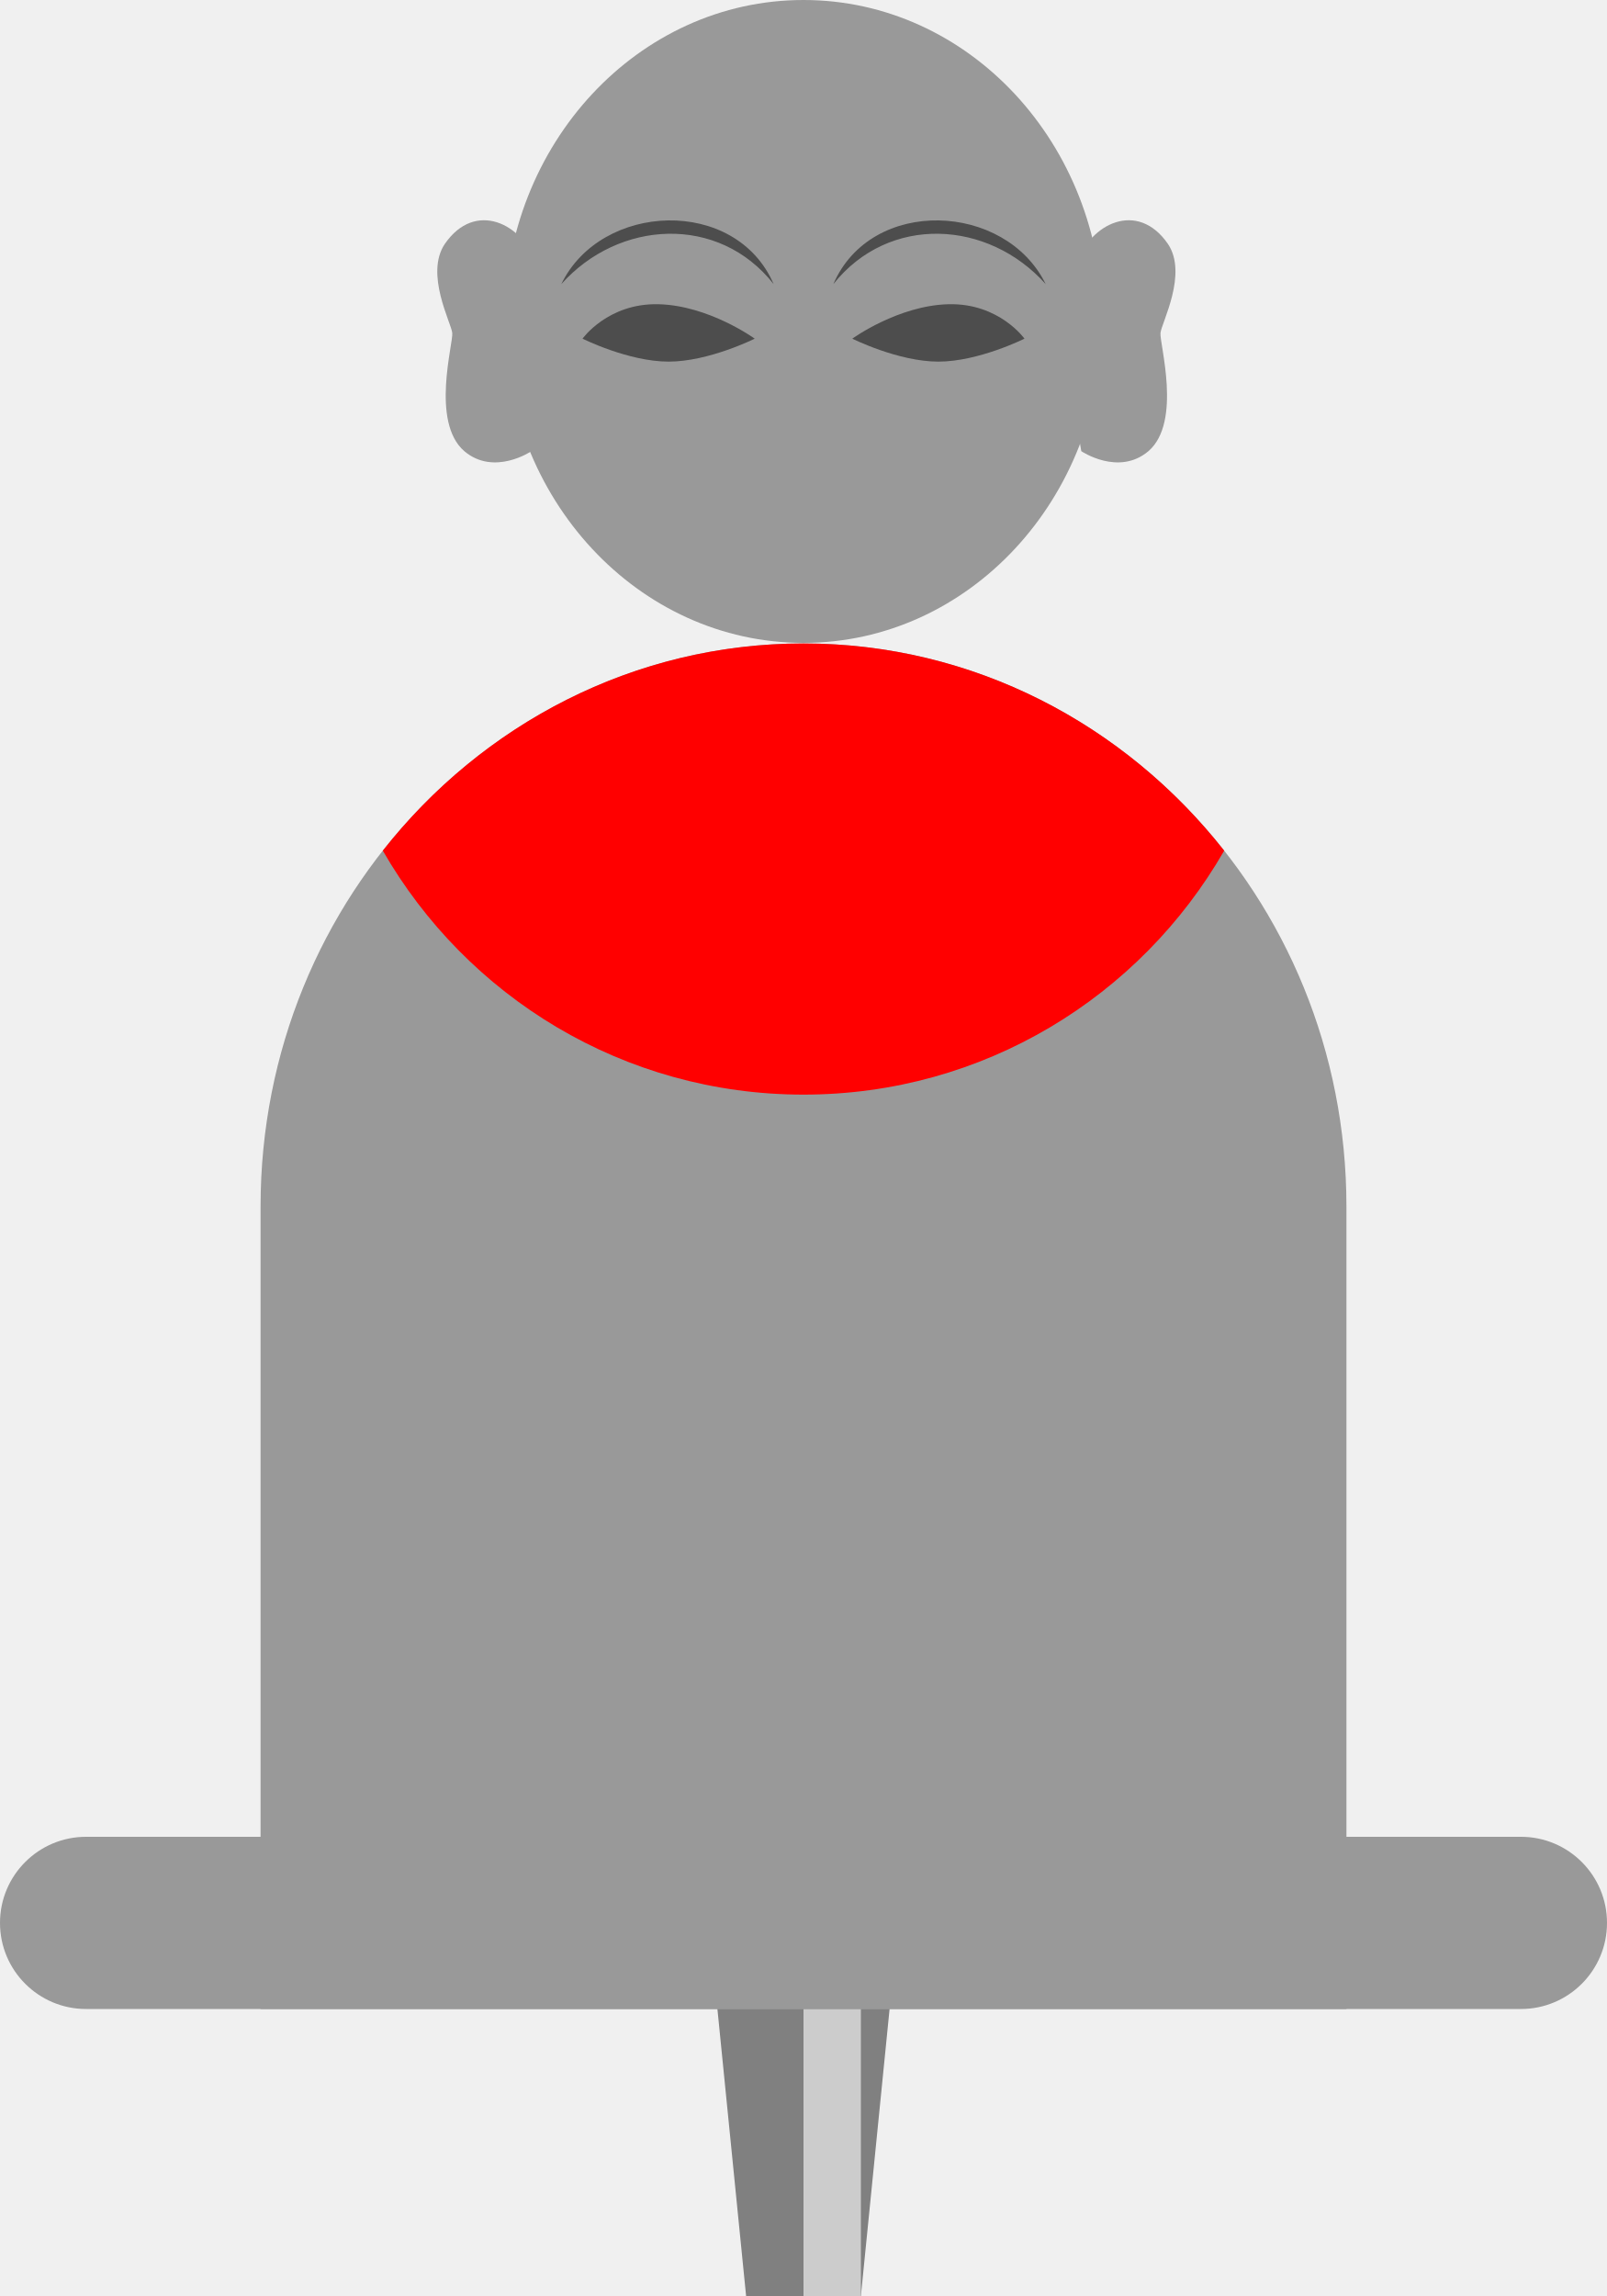
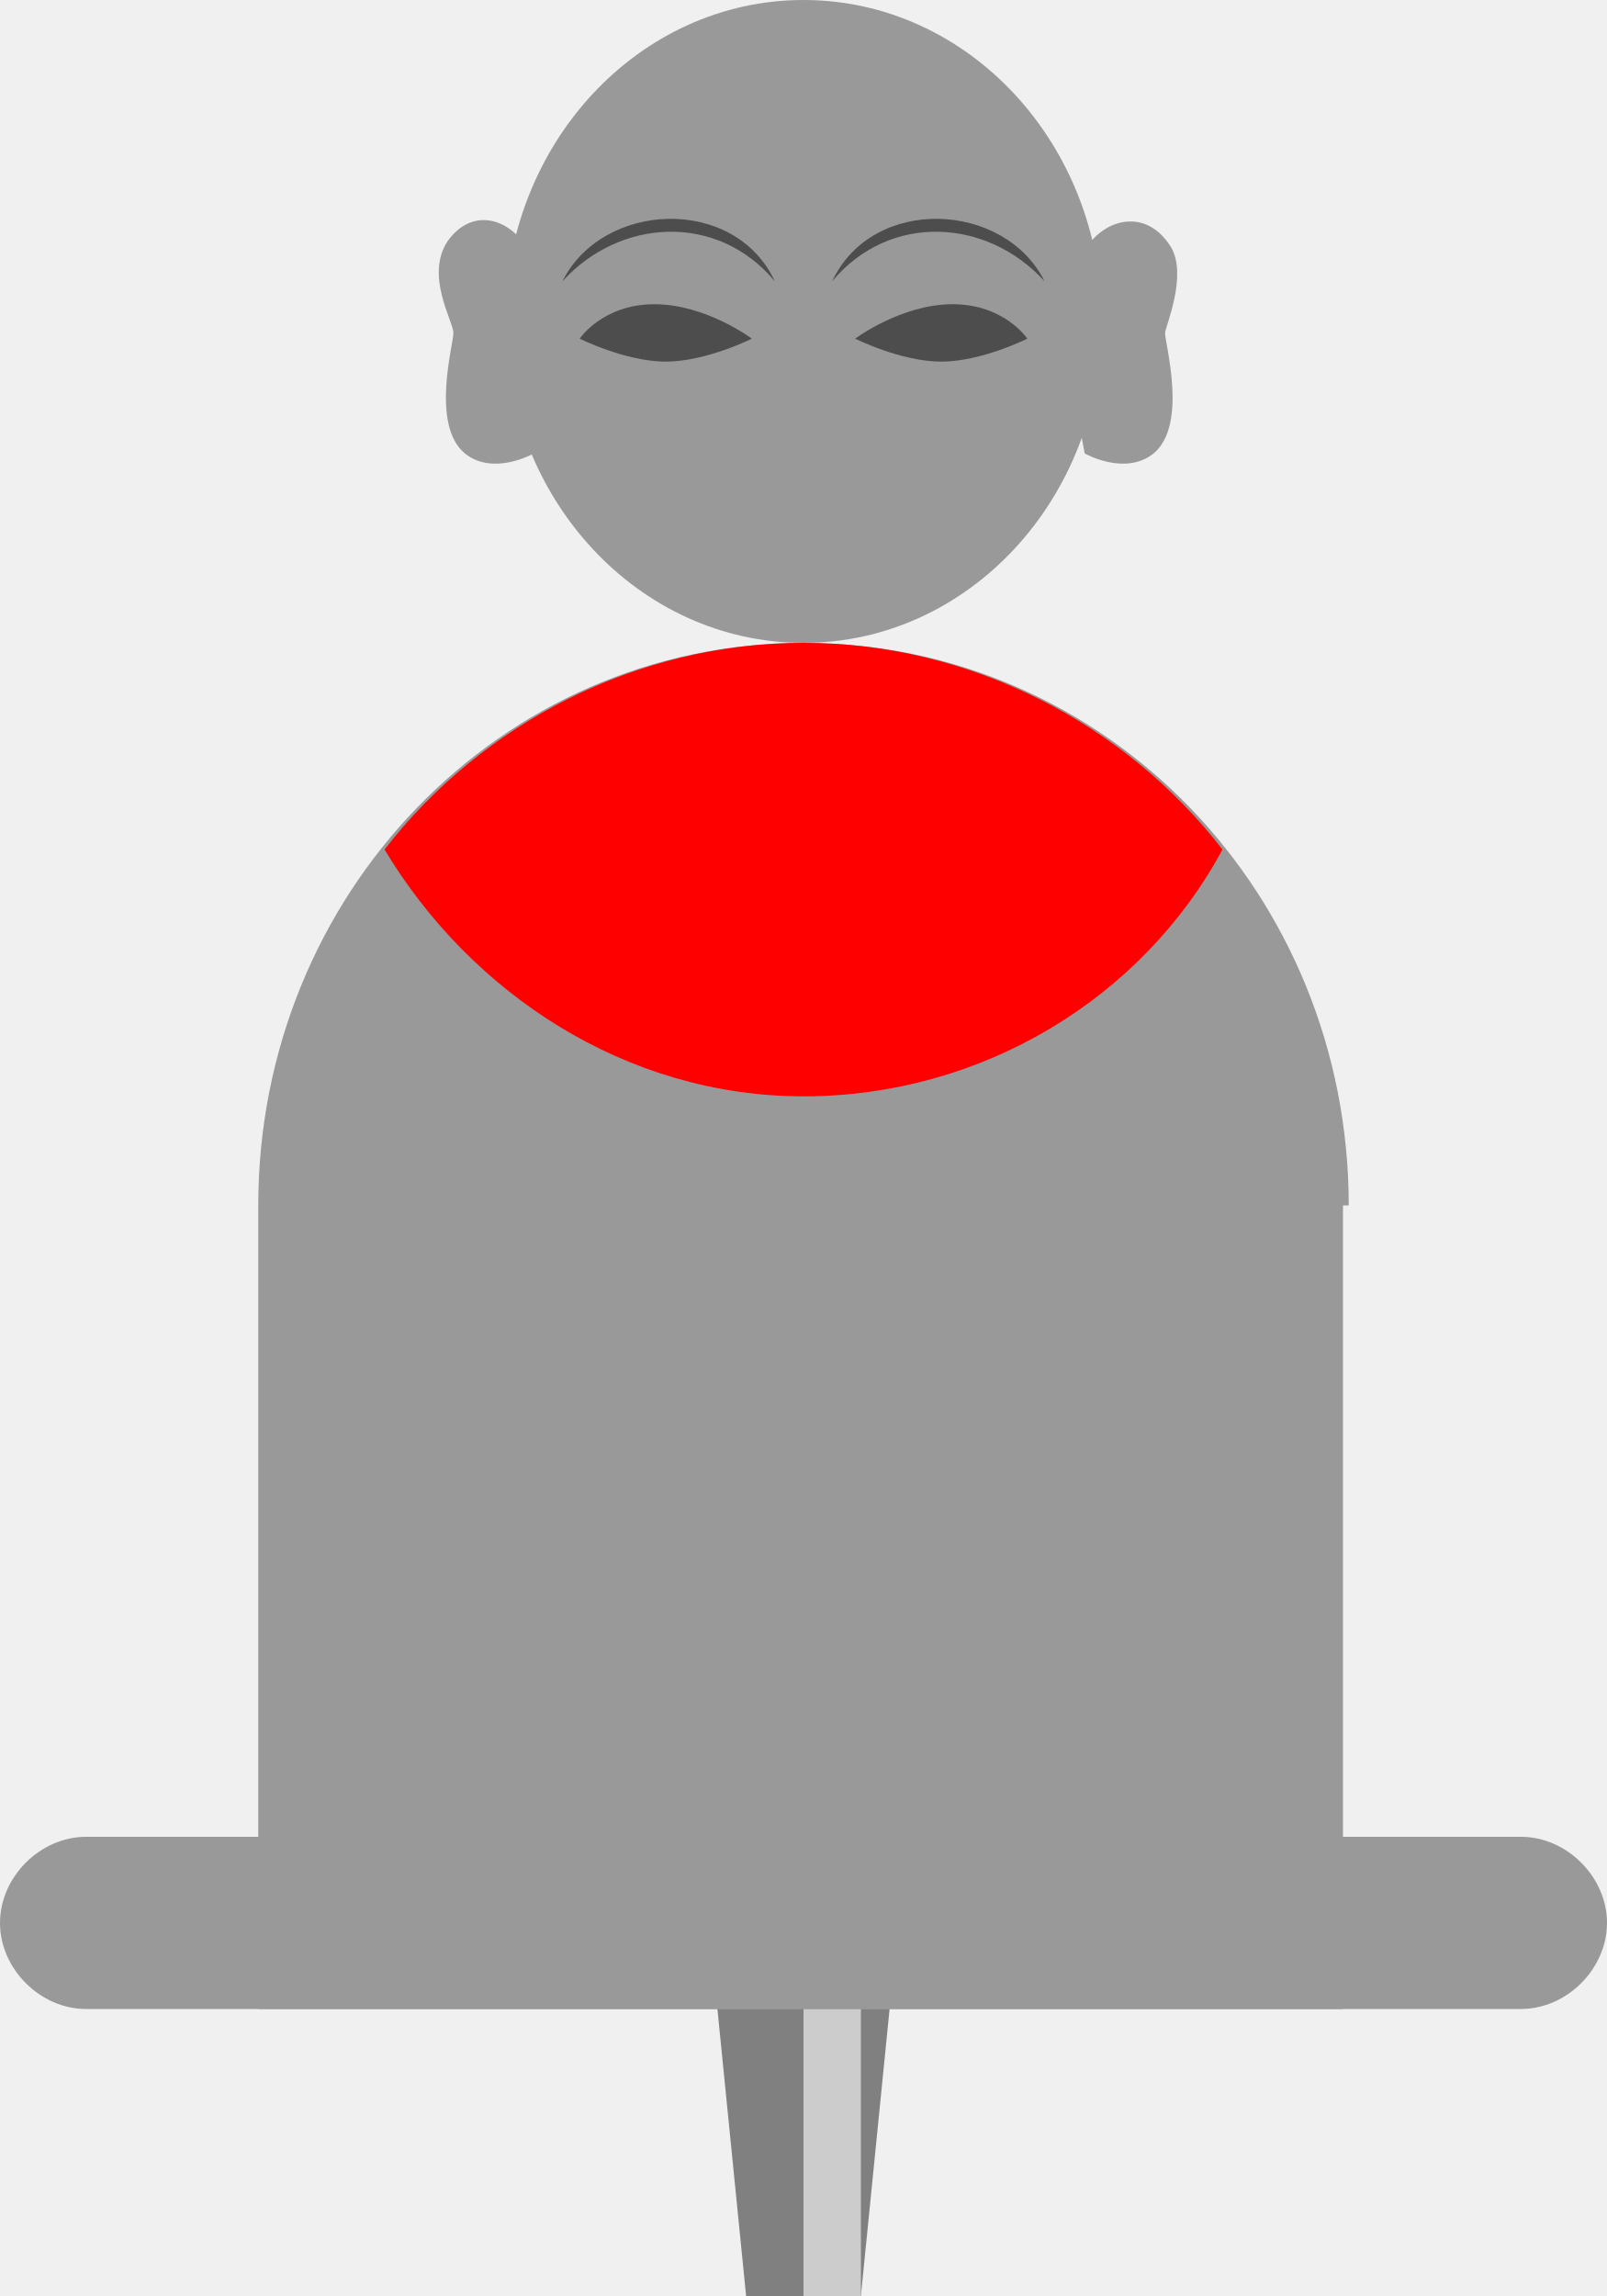
- <svg xmlns="http://www.w3.org/2000/svg" viewBox="0 0 28 40">
-   <defs>
-     <style>
-       .cls-1 {
-         fill: #4d4d4d;
-       }
- 
-       .cls-2 {
-         fill: gray;
-       }
- 
-       .cls-3 {
-         fill: #999;
-       }
- 
-       .cls-4 {
-         fill: #ccc;
-       }
- 
-       .cls-5 {
-         fill: red;
-       }
-     </style>
-   </defs>
-   <g id="_ピン" data-name="ピン">
-     <g id="_ピン-2" data-name="ピン">
-       <rect class="cls-2" x="12" y="20" width="4" height="10" />
-       <polygon class="cls-2" points="15 40 13 40 12 30 16 30 15 40" />
-       <rect class="cls-4" x="14" y="20" width="1" height="20" />
+ <svg xmlns="http://www.w3.org/2000/svg" version="1.1" x="0px" y="0px" viewBox="0 0 28 40" style="enable-background:new 0 0 28 40;" xml:space="preserve">
+   <style type="text/css">
+ 	.st0{display:none;}
+ 	.st1{fill:#808080;}
+ 	.st2{fill:#CCCCCC;}
+ 	.st3{fill:#999999;}
+ 	.st4{fill:#FF0000;}
+ 	.st5{fill:#4D4D4D;}
+ 	.st6{fill:#1B1464;}
+ 	.st7{fill:#FFFFFF;}
+ 	.st8{fill:#2E3192;}
+ 	.st9{opacity:0.3;fill:#FFFFFF;}
+ 	.st10{fill:#FFCE00;}
+ 	.st11{fill:#F2F2F2;}
+ </style>
+   <g id="ガイド" class="st0">
+ </g>
+   <g id="ピン_00000088842173266805817450000003284342926343756201_">
+     <g id="ピン">
+       <rect x="12" y="20" class="st1" width="4" height="10" />
+       <polygon class="st1" points="15,40 13,40 12,30 16,30   " />
+       <rect x="14" y="20" class="st2" width="1" height="20" />
    </g>
  </g>
-   <g id="_ノーマル" data-name="ノーマル">
+   <g id="ノーマル">
    <g>
-       <rect id="_土台" data-name="土台" class="cls-3" x="0" y="32" width="28" height="3" rx="1.5" ry="1.5" />
-       <ellipse id="_顔" data-name="顔" class="cls-3" cx="14" cy="5.6" rx="5.21" ry="5.6" />
-       <path id="_胴" data-name="胴" class="cls-3" d="M23.46,21.02c0-5.42-4.24-9.81-9.46-9.81S4.54,15.6,4.54,21.02c0,.02,0,.03,0,.05h0v13.93H23.46v-13.93h0s0-.03,0-.05Z" />
-       <path id="_右耳" data-name="右耳" class="cls-3" d="M9.34,4.59c-.23-.69-1.06-1.11-1.59-.34-.35,.52,.11,1.37,.13,1.55s-.38,1.55,.21,2.06c.52,.44,1.17,0,1.17,0,0,0,.27-1.51,.25-2.16s-.18-1.1-.18-1.1Z" />
-       <path id="_左耳" data-name="左耳" class="cls-3" d="M18.76,4.59c.23-.69,1.06-1.11,1.59-.34,.35,.52-.11,1.37-.13,1.55s.38,1.55-.21,2.06c-.52,.44-1.17,0-1.17,0,0,0-.27-1.51-.25-2.16s.18-1.1,.18-1.1Z" />
-       <path id="_よだれかけ" data-name="よだれかけ" class="cls-5" d="M21.33,14.82c-1.73-2.2-4.37-3.61-7.33-3.61s-5.6,1.41-7.33,3.61c1.46,2.54,4.19,4.25,7.33,4.25s5.87-1.71,7.33-4.25Z" />
-       <g id="_眉目" data-name="眉目">
-         <g id="_眉" data-name="眉">
-           <path id="_眉-2" data-name="眉" class="cls-1" d="M13.48,4.95c-.96-1.22-2.7-1.12-3.7,0,.69-1.43,3.04-1.53,3.7,0h0Z" />
-           <path id="_眉-3" data-name="眉" class="cls-1" d="M14.52,4.95c.66-1.53,3-1.43,3.7,0-1-1.12-2.73-1.22-3.7,0h0Z" />
+       <path id="土台" class="st3" d="M26.5,35h-25C0.7,35,0,34.3,0,33.5l0,0C0,32.7,0.7,32,1.5,32h25c0.8,0,1.5,0.7,1.5,1.5l0,0    C28,34.3,27.3,35,26.5,35z" />
+       <ellipse id="顔_00000181074702622513283140000001828425622519858059_" class="st3" cx="14" cy="5.6" rx="5.2" ry="5.6" />
+       <path id="胴_00000106126689990679698960000017638745134668276359_" class="st3" d="M23.5,21c0-5.4-4.2-9.8-9.5-9.8    S4.5,15.6,4.5,21c0,0,0,0,0,0h0V35h18.9V21L23.5,21C23.5,21.1,23.5,21,23.5,21z" />
+       <path id="右耳" class="st3" d="M9.3,4.6C9.1,3.9,8.3,3.5,7.8,4.2C7.4,4.8,7.9,5.6,7.9,5.8c0,0.2-0.4,1.6,0.2,2.1    c0.5,0.4,1.2,0,1.2,0s0.3-1.5,0.3-2.2C9.5,5,9.3,4.6,9.3,4.6z" />
+       <path id="左耳" class="st3" d="M18.8,4.6c0.2-0.7,1.1-1.1,1.6-0.3c0.3,0.5-0.1,1.4-0.1,1.5c0,0.2,0.4,1.6-0.2,2.1    c-0.5,0.4-1.2,0-1.2,0s-0.3-1.5-0.3-2.2C18.6,5,18.8,4.6,18.8,4.6z" />
+       <path id="よだれかけ" class="st4" d="M21.3,14.8c-1.7-2.2-4.4-3.6-7.3-3.6s-5.6,1.4-7.3,3.6c1.5,2.5,4.2,4.3,7.3,4.3    S19.9,17.4,21.3,14.8z" />
+       <g id="眉目">
+         <g id="眉_00000059278337859623208290000009714789687849173923_">
+           <path id="眉_00000173135606952800447560000009596417749278513544_" class="st5" d="M13.5,4.9c-1-1.2-2.7-1.1-3.7,0      C10.5,3.5,12.8,3.4,13.5,4.9L13.5,4.9z" />
+           <path id="眉_00000031184390555454077670000003258053932443774855_" class="st5" d="M14.5,4.9c0.7-1.5,3-1.4,3.7,0      C17.2,3.8,15.5,3.7,14.5,4.9L14.5,4.9z" />
        </g>
-         <g id="_目" data-name="目">
-           <path class="cls-1" d="M10.15,5.9s.44-.62,1.32-.6,1.68,.6,1.68,.6c0,0-.8,.4-1.5,.4s-1.5-.4-1.5-.4Z" />
-           <path class="cls-1" d="M17.85,5.9s-.44-.62-1.32-.6-1.68,.6-1.68,.6c0,0,.8,.4,1.5,.4s1.5-.4,1.5-.4Z" />
+         <g id="目_00000055697030195872255970000014913008323447981712_">
+           <path class="st5" d="M10.1,5.9c0,0,0.4-0.6,1.3-0.6c0.9,0,1.7,0.6,1.7,0.6s-0.8,0.4-1.5,0.4S10.1,5.9,10.1,5.9z" />
+           <path class="st5" d="M17.9,5.9c0,0-0.4-0.6-1.3-0.6c-0.9,0-1.7,0.6-1.7,0.6s0.8,0.4,1.5,0.4C17.1,6.3,17.9,5.9,17.9,5.9z" />
        </g>
      </g>
    </g>
  </g>
</svg>
